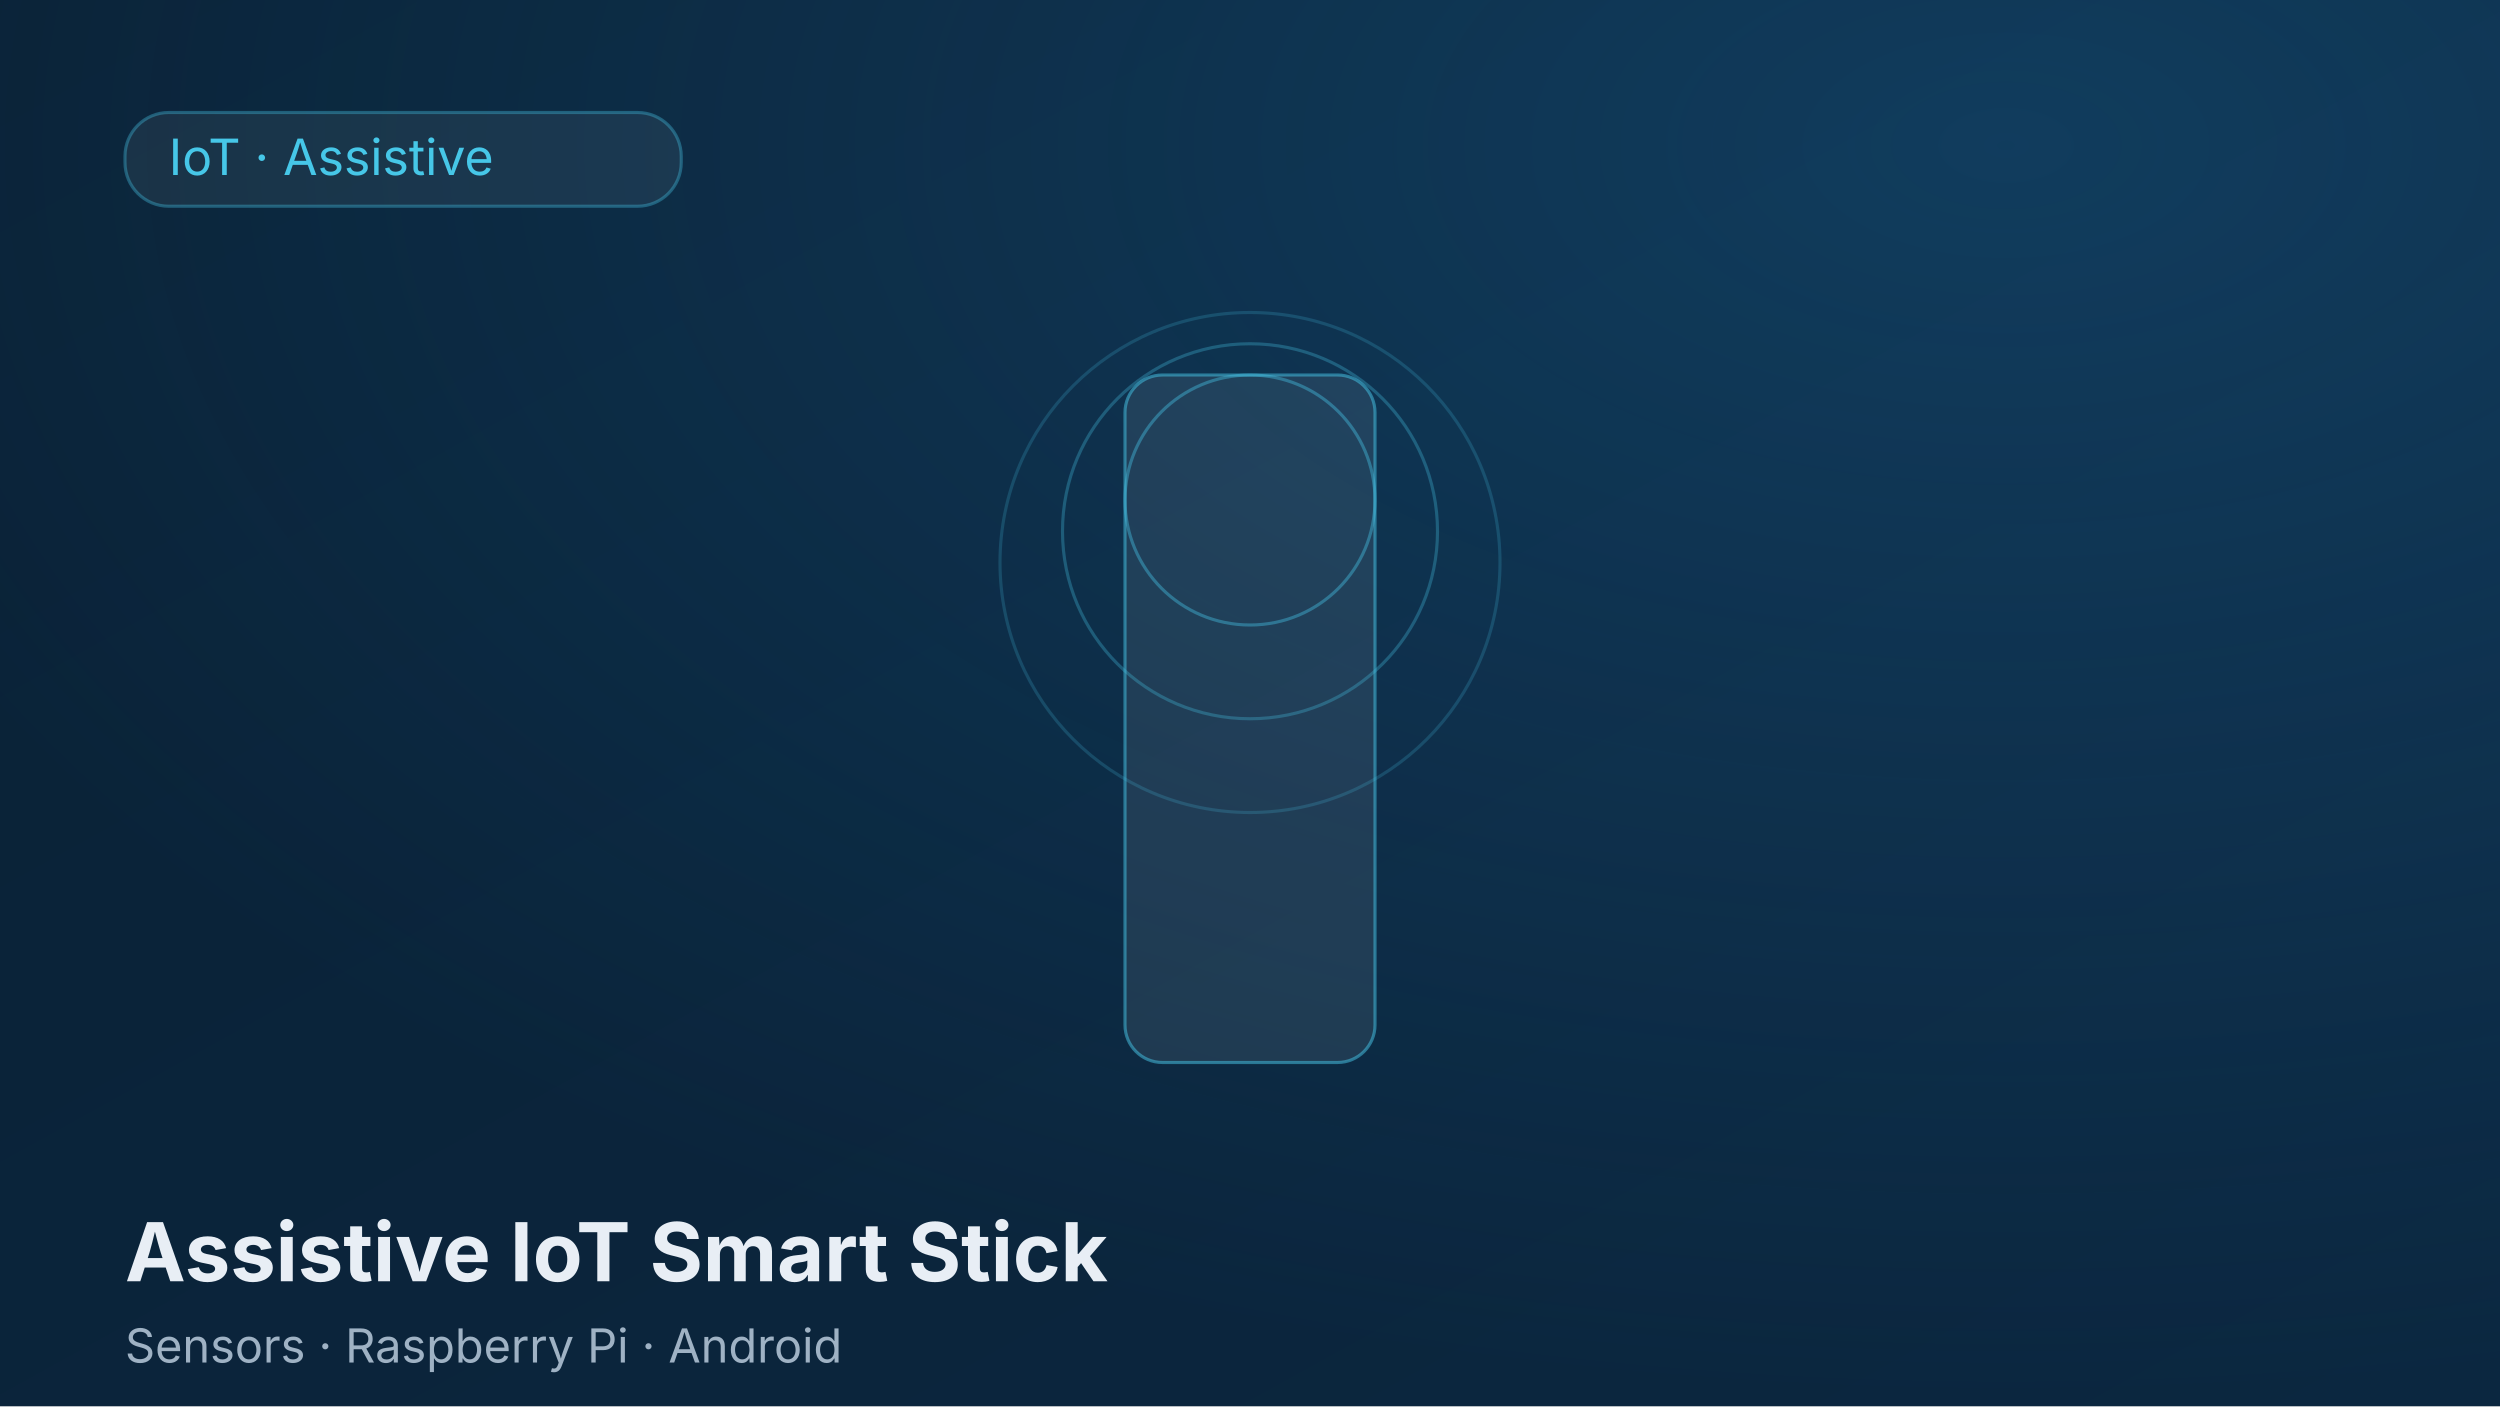
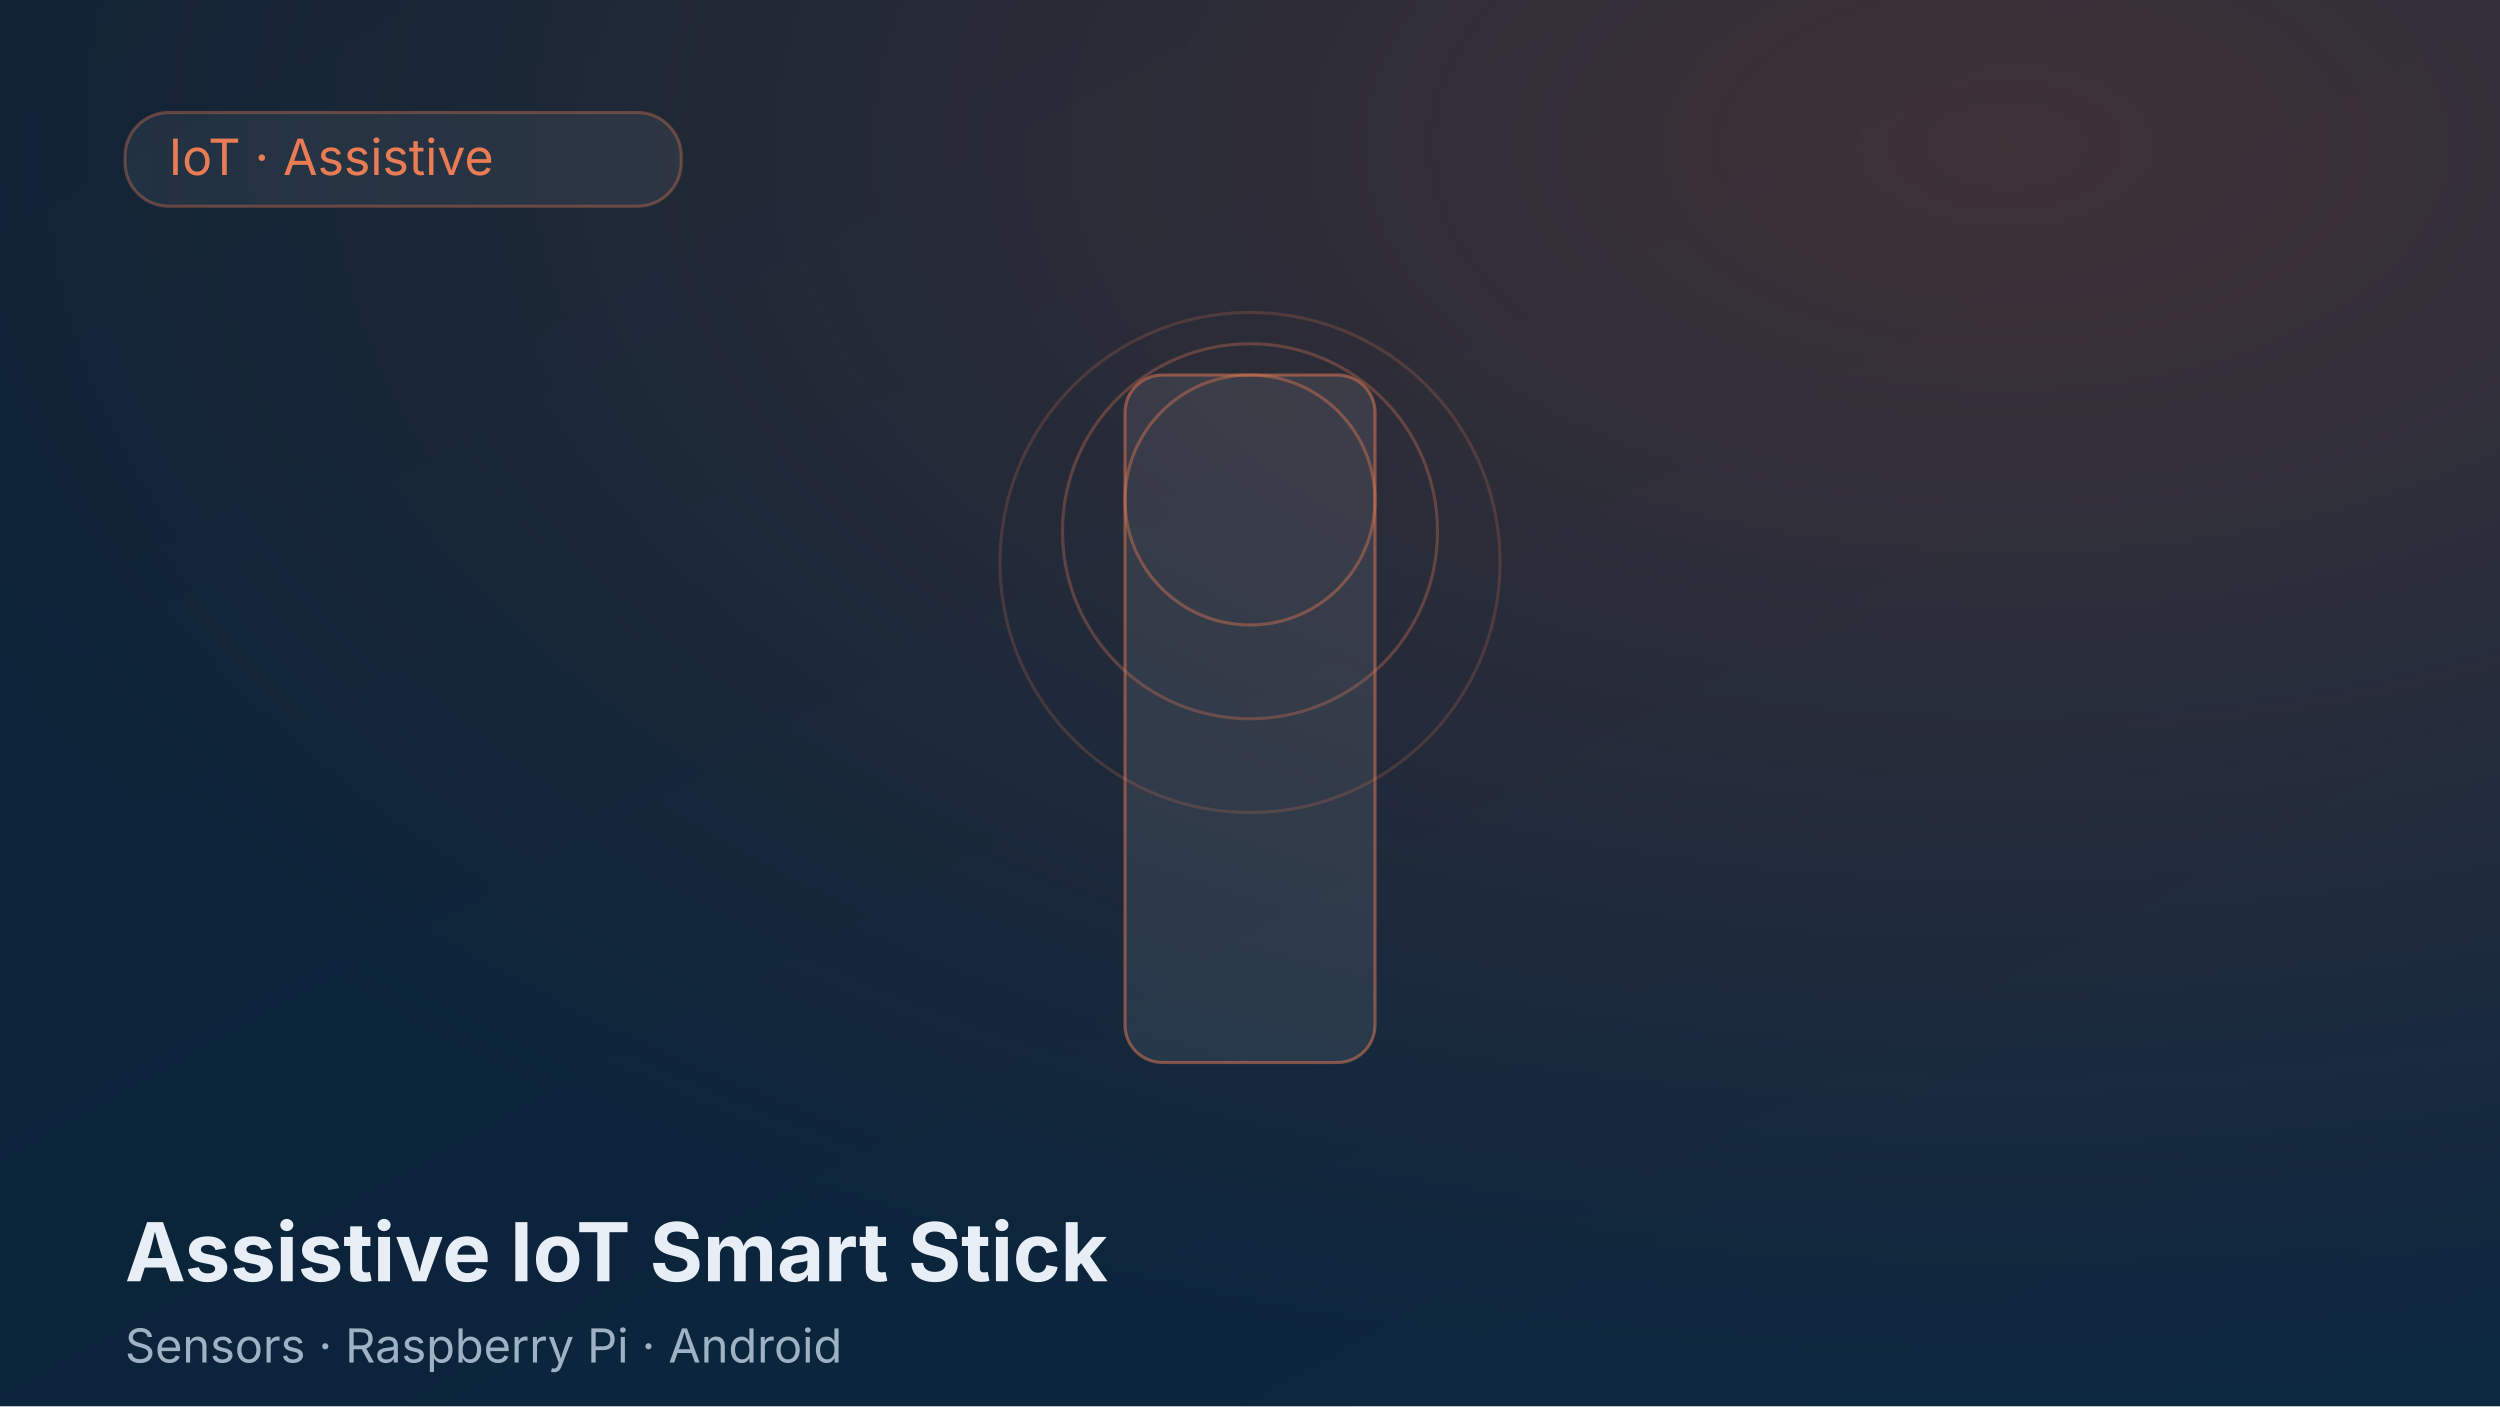
<svg xmlns="http://www.w3.org/2000/svg" viewBox="0 0 800 450" width="800" height="450" role="img" aria-label="IoT smart stick">
  <defs>
    <linearGradient id="bg" x1="0" y1="0" x2="1" y2="1">
      <stop offset="0" stop-color="#0a2135" />
      <stop offset="1" stop-color="#0b2740" />
    </linearGradient>
    <linearGradient id="ac" x1="0" y1="0" x2="1" y2="0">
-       <stop offset="0" stop-color="#46c7e8" />
+       <stop offset="0" stop-color="#e97c54" />
      <stop offset="1" stop-color="#18a6a6" />
    </linearGradient>
    <radialGradient id="glow" cx="0.8" cy="0.1" r="0.9">
-       <stop offset="0" stop-color="#2386c8" stop-opacity="0.25" />
-       <stop offset="1" stop-color="#2386c8" stop-opacity="0" />
+       <stop offset="0" stop-color="#de5c30" stop-opacity="0.25" />
+       <stop offset="1" stop-color="#de5c30" stop-opacity="0" />
    </radialGradient>
  </defs>
  <rect width="800" height="450" fill="url(#bg)" />
  <rect width="800" height="450" fill="url(#glow)" />
-   <rect x="40" y="36" rx="14" ry="14" width="178" height="30" fill="#ffffff" fill-opacity="0.06" stroke="#46c7e8" stroke-opacity="0.35" />
-   <text x="54" y="56" font-family="Inter,Arial" font-size="16" fill="#46c7e8">IoT · Assistive</text>
-   <rect x="360" y="120" width="80" height="220" rx="12" fill="#ffffff" fill-opacity="0.08" stroke="#46c7e8" stroke-opacity="0.5" />
-   <circle cx="400" cy="160" r="40" fill="none" stroke="#46c7e8" stroke-opacity="0.40" />
-   <circle cx="400" cy="170" r="60" fill="none" stroke="#46c7e8" stroke-opacity="0.30" />
-   <circle cx="400" cy="180" r="80" fill="none" stroke="#46c7e8" stroke-opacity="0.20" />
+   <rect x="40" y="36" rx="14" ry="14" width="178" height="30" fill="#ffffff" fill-opacity="0.06" stroke="#e97c54" stroke-opacity="0.35" />
+   <text x="54" y="56" font-family="Inter,Arial" font-size="16" fill="#e97c54">IoT · Assistive</text>
+   <rect x="360" y="120" width="80" height="220" rx="12" fill="#ffffff" fill-opacity="0.08" stroke="#e97c54" stroke-opacity="0.5" />
+   <circle cx="400" cy="160" r="40" fill="none" stroke="#e97c54" stroke-opacity="0.40" />
+   <circle cx="400" cy="170" r="60" fill="none" stroke="#e97c54" stroke-opacity="0.30" />
+   <circle cx="400" cy="180" r="80" fill="none" stroke="#e97c54" stroke-opacity="0.20" />
  <text x="40" y="410" font-family="Inter,Arial" font-weight="700" font-size="26" fill="#e8eef5">Assistive IoT Smart Stick</text>
  <text x="40" y="436" font-family="Inter,Arial" font-size="15" fill="#9fb2c4">Sensors · Raspberry Pi · Android</text>
</svg>
